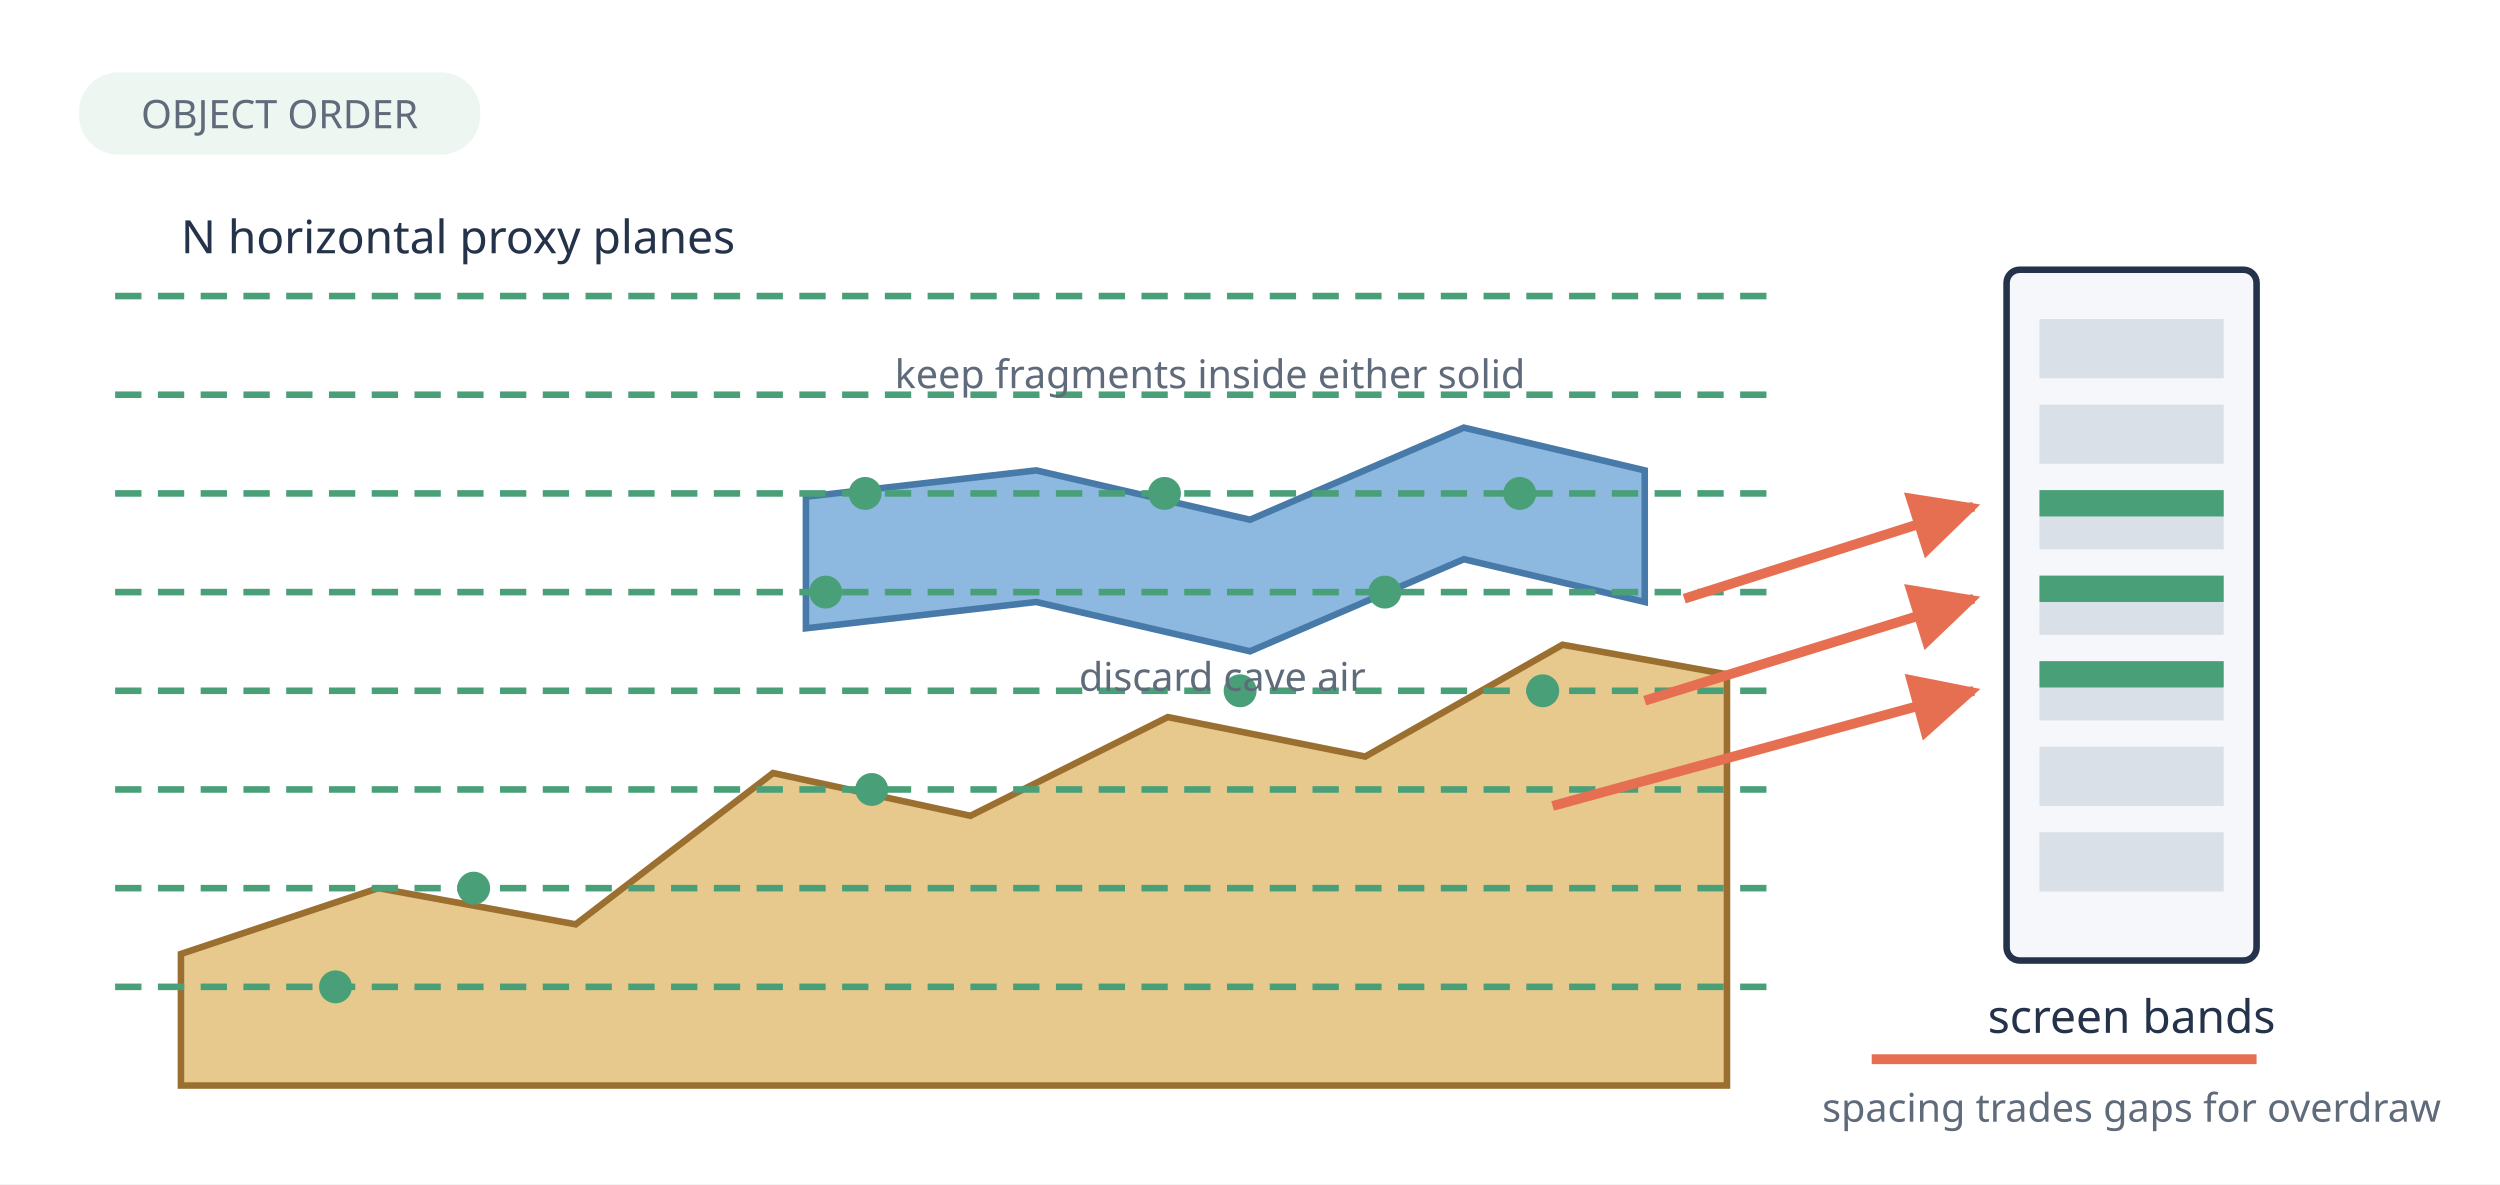
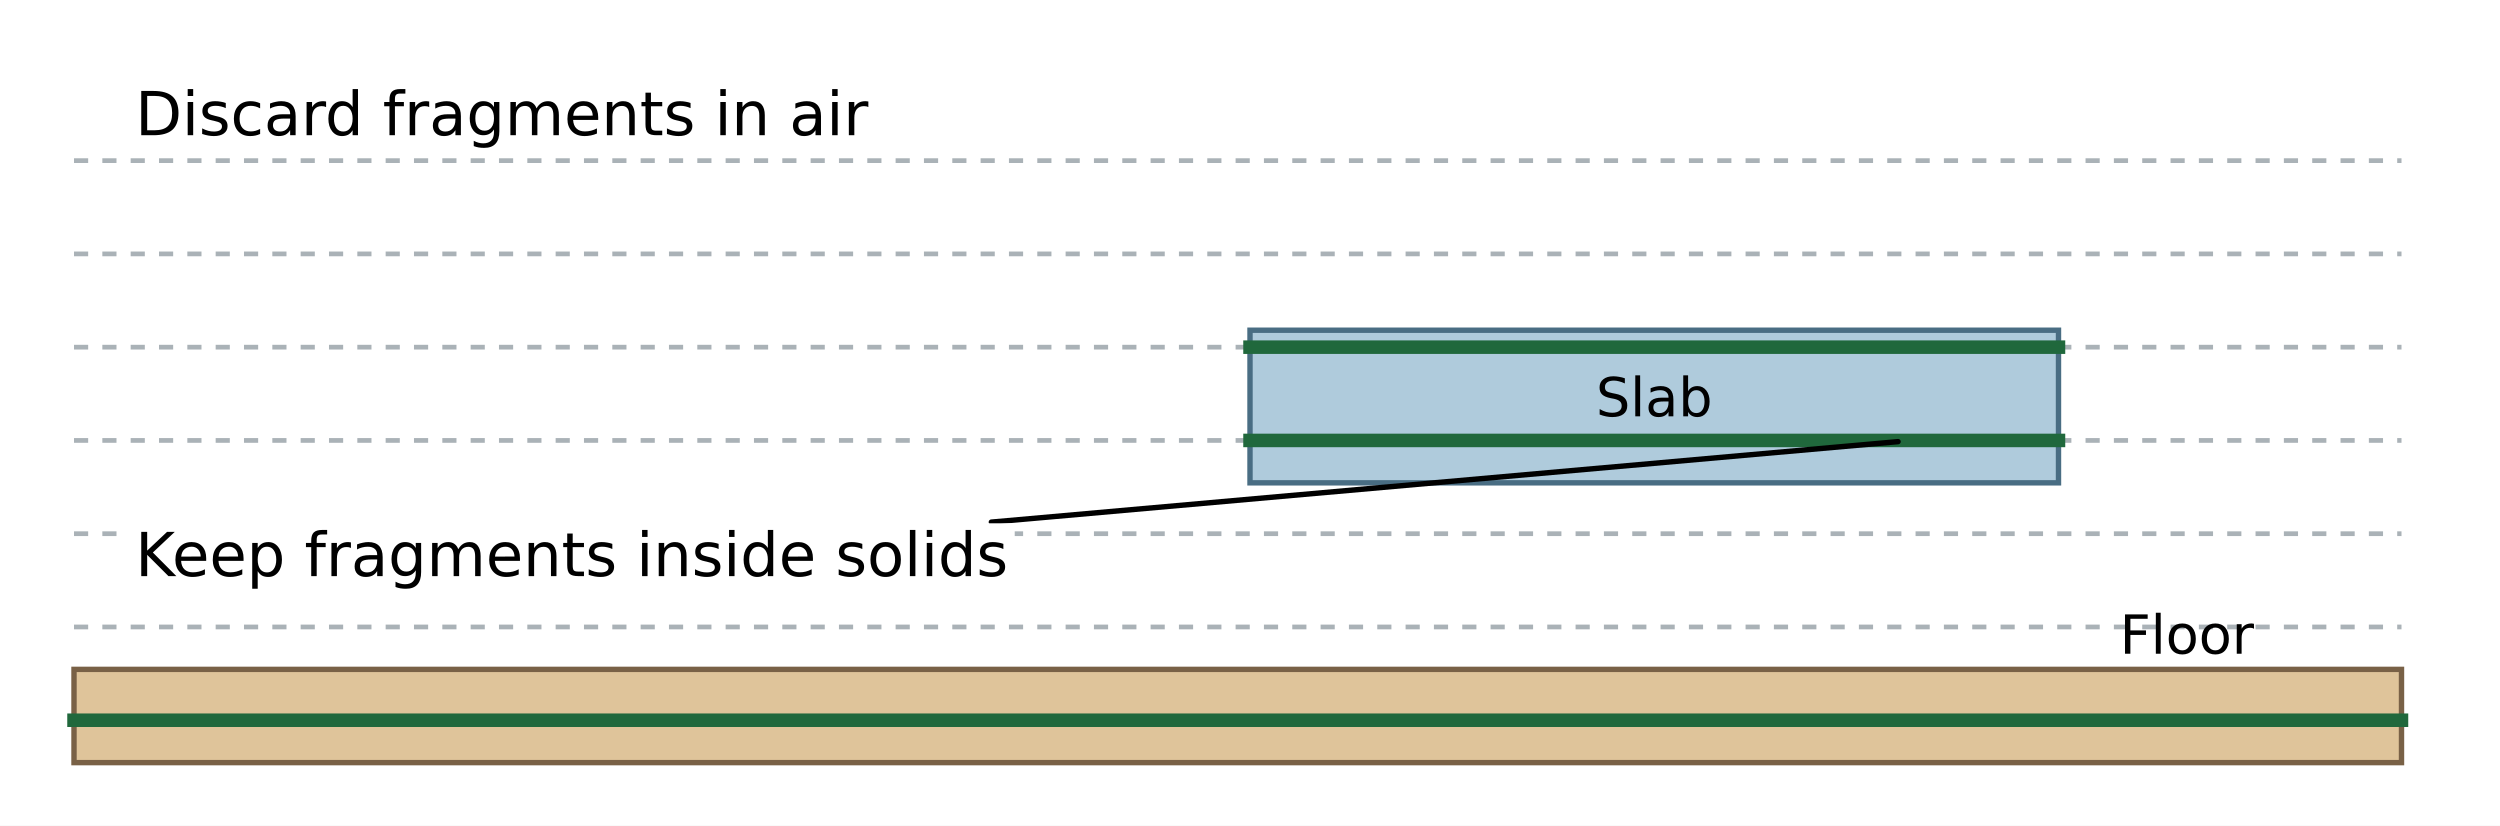
- <svg xmlns="http://www.w3.org/2000/svg" viewBox="0 0 760 360" role="img" aria-labelledby="title desc">
+ <svg xmlns="http://www.w3.org/2000/svg" width="370.61pt" height="122.4pt" viewBox="0 0 370.61 122.4" version="1.1">
  <defs>
-     <marker id="arrow" viewBox="0 0 10 10" refX="9" refY="5" markerWidth="7" markerHeight="7" orient="auto-start-reverse">
-       <path d="M0 0L10 5L0 10Z" fill="#e76f51" />
-     </marker>
-     <style>.ink{stroke:#24324a;stroke-width:2;fill:none}.slice{stroke:#49a078;stroke-width:2;stroke-dasharray:8 5}.label{font:14px system-ui,sans-serif;fill:#24324a}.small{font:12px system-ui,sans-serif;fill:#5f6b7a}.floor{fill:#e7c98d;stroke:#9a6f2f;stroke-width:2}.slab{fill:#8db8df;stroke:#477aa8;stroke-width:2}.accent{stroke:#e76f51;stroke-width:3;fill:none}</style>
+     <style type="text/css">*{stroke-linejoin: round; stroke-linecap: butt}</style>
  </defs>
-   <rect width="760" height="360" fill="#fff" />
-   <rect x="24" y="22" width="122" height="25" rx="12" fill="#edf6f1" />
-   <text x="85" y="39" text-anchor="middle" class="small">OBJECT ORDER</text>
-   <path d="M55 290L115 270L175 281L235 235L295 248L355 218L415 230L475 196L525 205V330H55Z" class="floor" />
-   <path d="M245 151L315 143L380 158L445 130L500 143V183L445 170L380 198L315 183L245 191Z" class="slab" />
-   <g class="slice">
-     <path d="M35 90H540" />
-     <path d="M35 120H540" />
-     <path d="M35 150H540" />
-     <path d="M35 180H540" />
-     <path d="M35 210H540" />
-     <path d="M35 240H540" />
-     <path d="M35 270H540" />
-     <path d="M35 300H540" />
-   </g>
-   <g fill="#49a078">
-     <circle cx="263" cy="150" r="5" />
-     <circle cx="354" cy="150" r="5" />
-     <circle cx="462" cy="150" r="5" />
-     <circle cx="251" cy="180" r="5" />
-     <circle cx="421" cy="180" r="5" />
-     <circle cx="377" cy="210" r="5" />
-     <circle cx="265" cy="240" r="5" />
-     <circle cx="144" cy="270" r="5" />
-     <circle cx="102" cy="300" r="5" />
-     <circle cx="469" cy="210" r="5" />
-   </g>
-   <text x="55" y="77" class="label">N horizontal proxy planes</text>
-   <text x="272" y="118" class="small">keep fragments inside either solid</text>
-   <text x="328" y="210" class="small">discard cave air</text>
-   <path d="M512 182L600 154" class="accent" marker-end="url(#arrow)" />
-   <path d="M500 213L600 182" class="accent" marker-end="url(#arrow)" />
-   <path d="M472 245L600 210" class="accent" marker-end="url(#arrow)" />
-   <g transform="translate(610 82)">
-     <rect width="76" height="210" rx="4" fill="#f5f7fa" stroke="#24324a" stroke-width="2" />
-     <g fill="#d9e0e8">
-       <rect x="10" y="15" width="56" height="18" />
-       <rect x="10" y="41" width="56" height="18" />
-       <rect x="10" y="67" width="56" height="18" />
-       <rect x="10" y="93" width="56" height="18" />
-       <rect x="10" y="119" width="56" height="18" />
-       <rect x="10" y="145" width="56" height="18" />
-       <rect x="10" y="171" width="56" height="18" />
+   <g id="figure_1">
+     <g id="patch_1">
+       <path d="M 0 122.4 L 370.61 122.4 L 370.61 0 L 0 0 z " style="fill: #ffffff" />
    </g>
-     <g fill="#49a078">
-       <rect x="10" y="67" width="56" height="8" />
-       <rect x="10" y="93" width="56" height="8" />
-       <rect x="10" y="119" width="56" height="8" />
+     <g id="axes_1">
+       <g id="patch_2">
+         <path d="M 10.97 113.055 L 356.008 113.055 L 356.008 99.23 L 10.97 99.23 z " clip-path="url(#p4dcb8548fb)" style="fill: #dfc49a; stroke: #796146; stroke-width: 0.8; stroke-linejoin: miter" />
+       </g>
+       <g id="patch_3">
+         <path d="M 185.305 71.578 L 305.16 71.578 L 305.16 48.953 L 185.305 48.953 z " clip-path="url(#p4dcb8548fb)" style="fill: #afcbdc; stroke: #496d83; stroke-width: 0.8; stroke-linejoin: miter" />
+       </g>
+       <g id="line2d_1">
+         <path d="M 10.97 106.771 L 356.008 106.771 " clip-path="url(#p4dcb8548fb)" style="fill: none; stroke-dasharray: 2.1,2.1; stroke-dashoffset: 0; stroke: #aab2b7; stroke-width: 0.7" />
+       </g>
+       <g id="line2d_2">
+         <path d="M 10.97 92.945 L 356.008 92.945 " clip-path="url(#p4dcb8548fb)" style="fill: none; stroke-dasharray: 2.1,2.1; stroke-dashoffset: 0; stroke: #aab2b7; stroke-width: 0.7" />
+       </g>
+       <g id="line2d_3">
+         <path d="M 10.97 79.119 L 356.008 79.119 " clip-path="url(#p4dcb8548fb)" style="fill: none; stroke-dasharray: 2.1,2.1; stroke-dashoffset: 0; stroke: #aab2b7; stroke-width: 0.7" />
+       </g>
+       <g id="line2d_4">
+         <path d="M 10.97 65.293 L 356.008 65.293 " clip-path="url(#p4dcb8548fb)" style="fill: none; stroke-dasharray: 2.1,2.1; stroke-dashoffset: 0; stroke: #aab2b7; stroke-width: 0.7" />
+       </g>
+       <g id="line2d_5">
+         <path d="M 10.97 51.467 L 356.008 51.467 " clip-path="url(#p4dcb8548fb)" style="fill: none; stroke-dasharray: 2.1,2.1; stroke-dashoffset: 0; stroke: #aab2b7; stroke-width: 0.7" />
+       </g>
+       <g id="line2d_6">
+         <path d="M 10.97 37.641 L 356.008 37.641 " clip-path="url(#p4dcb8548fb)" style="fill: none; stroke-dasharray: 2.1,2.1; stroke-dashoffset: 0; stroke: #aab2b7; stroke-width: 0.7" />
+       </g>
+       <g id="line2d_7">
+         <path d="M 10.97 23.815 L 356.008 23.815 " clip-path="url(#p4dcb8548fb)" style="fill: none; stroke-dasharray: 2.1,2.1; stroke-dashoffset: 0; stroke: #aab2b7; stroke-width: 0.7" />
+       </g>
+       <g id="text_1">
+         <text style="font-size: 8px; font-family: 'DejaVu Sans'; text-anchor: start" x="314.24" y="96.912" transform="rotate(-0 314.2404 96.9122)">Floor</text>
+       </g>
+       <g id="text_2">
+         <text style="font-size: 8px; font-family: 'DejaVu Sans'; text-anchor: middle" x="245.233" y="61.719" transform="rotate(-0 245.2328 61.71891)">Slab</text>
+       </g>
+       <g id="line2d_8">
+         <path d="M 10.97 106.771 L 356.008 106.771 " clip-path="url(#p4dcb8548fb)" style="fill: none; stroke: #20683c; stroke-width: 2; stroke-linecap: square" />
+       </g>
+       <g id="line2d_9">
+         <path d="M 185.305 65.293 L 305.16 65.293 " clip-path="url(#p4dcb8548fb)" style="fill: none; stroke: #20683c; stroke-width: 2; stroke-linecap: square" />
+       </g>
+       <g id="line2d_10">
+         <path d="M 185.305 51.467 L 305.16 51.467 " clip-path="url(#p4dcb8548fb)" style="fill: none; stroke: #20683c; stroke-width: 2; stroke-linecap: square" />
+       </g>
+       <g id="text_3">
+         <g id="patch_4">
+           <path d="M 19.06 22.906 L 129.701 22.906 L 129.701 12.216 L 19.06 12.216 z " style="fill: #ffffff" />
+         </g>
+         <text style="font-size: 9px; font-family: 'DejaVu Sans'; text-anchor: start" x="20.05" y="20.045" transform="rotate(-0 20.05001 20.04464)">Discard fragments in air</text>
+       </g>
+       <g id="patch_5">
+         <path d="M 146.963 77.398 Q 214.169 71.434 281.375 65.47 " style="fill: none; stroke: #000000; stroke-width: 0.8; stroke-linecap: round" />
+       </g>
+       <g id="text_4">
+         <g id="patch_6">
+           <path d="M 19.06 88.265 L 150.426 88.265 L 150.426 77.575 L 19.06 77.575 z " style="fill: #ffffff" />
+         </g>
+         <text style="font-size: 9px; font-family: 'DejaVu Sans'; text-anchor: start" x="20.05" y="85.404" transform="rotate(-0 20.05001 85.40361)">Keep fragments inside solids</text>
+       </g>
    </g>
  </g>
-   <text x="648" y="314" text-anchor="middle" class="label">screen bands</text>
-   <path d="M569 322H686" stroke="#e76f51" stroke-width="3" />
-   <text x="648" y="341" text-anchor="middle" class="small">spacing trades gaps for overdraw</text>
+   <defs>
+     <clipPath id="p4dcb8548fb">
+       <rect x="3.706" y="2.448" width="363.198" height="116.892" />
+     </clipPath>
+   </defs>
</svg>
